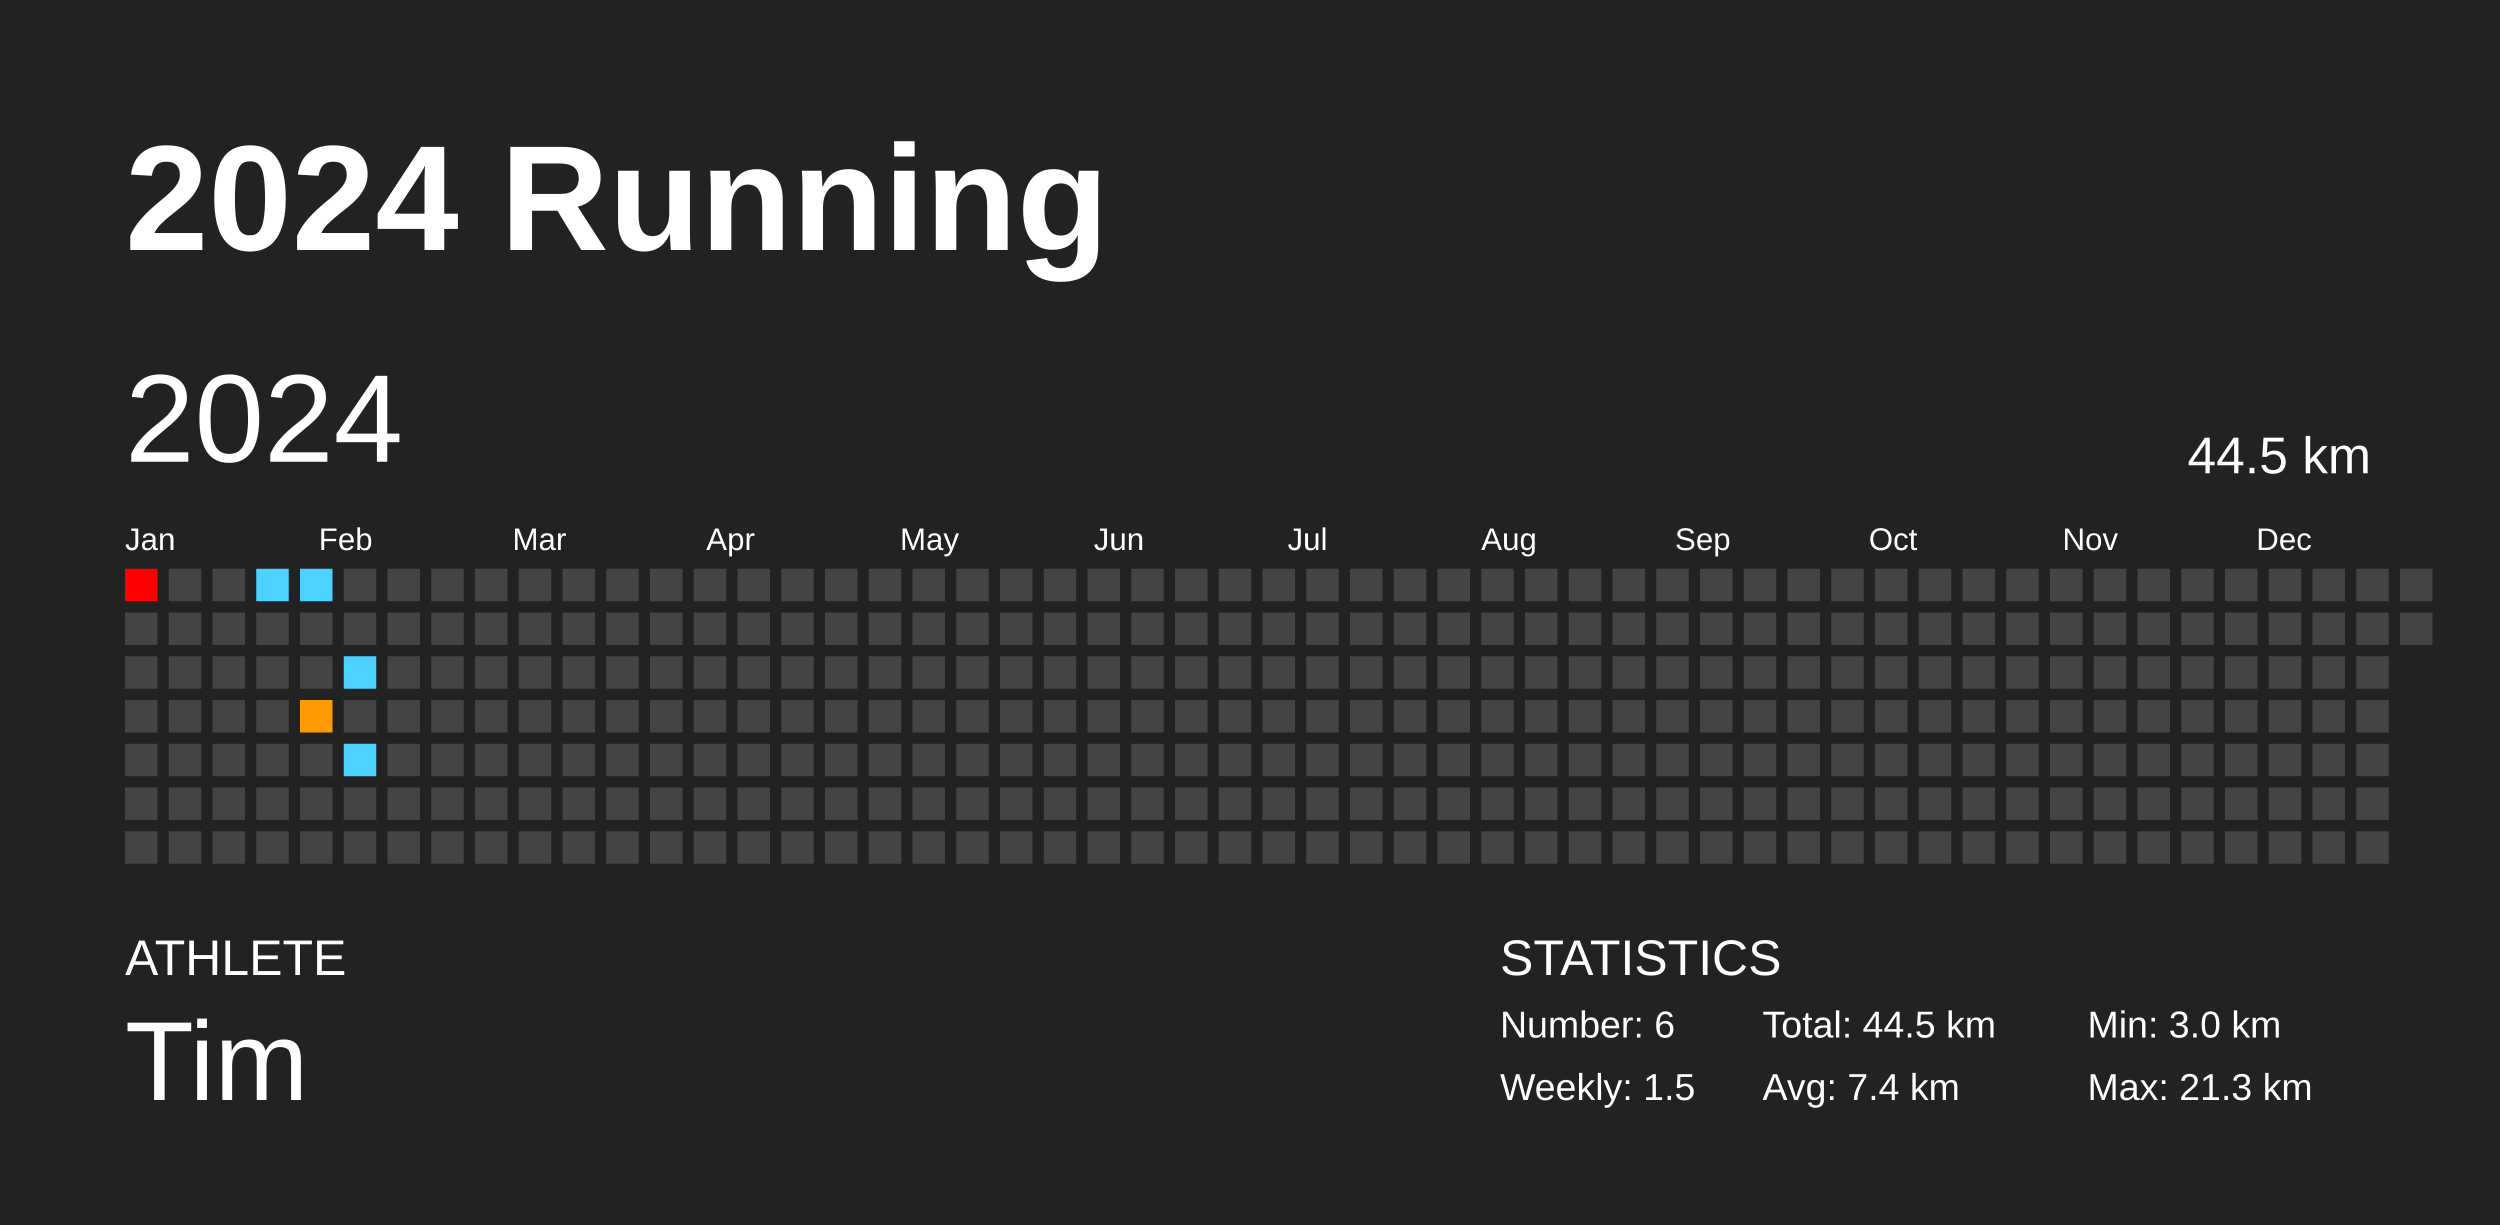
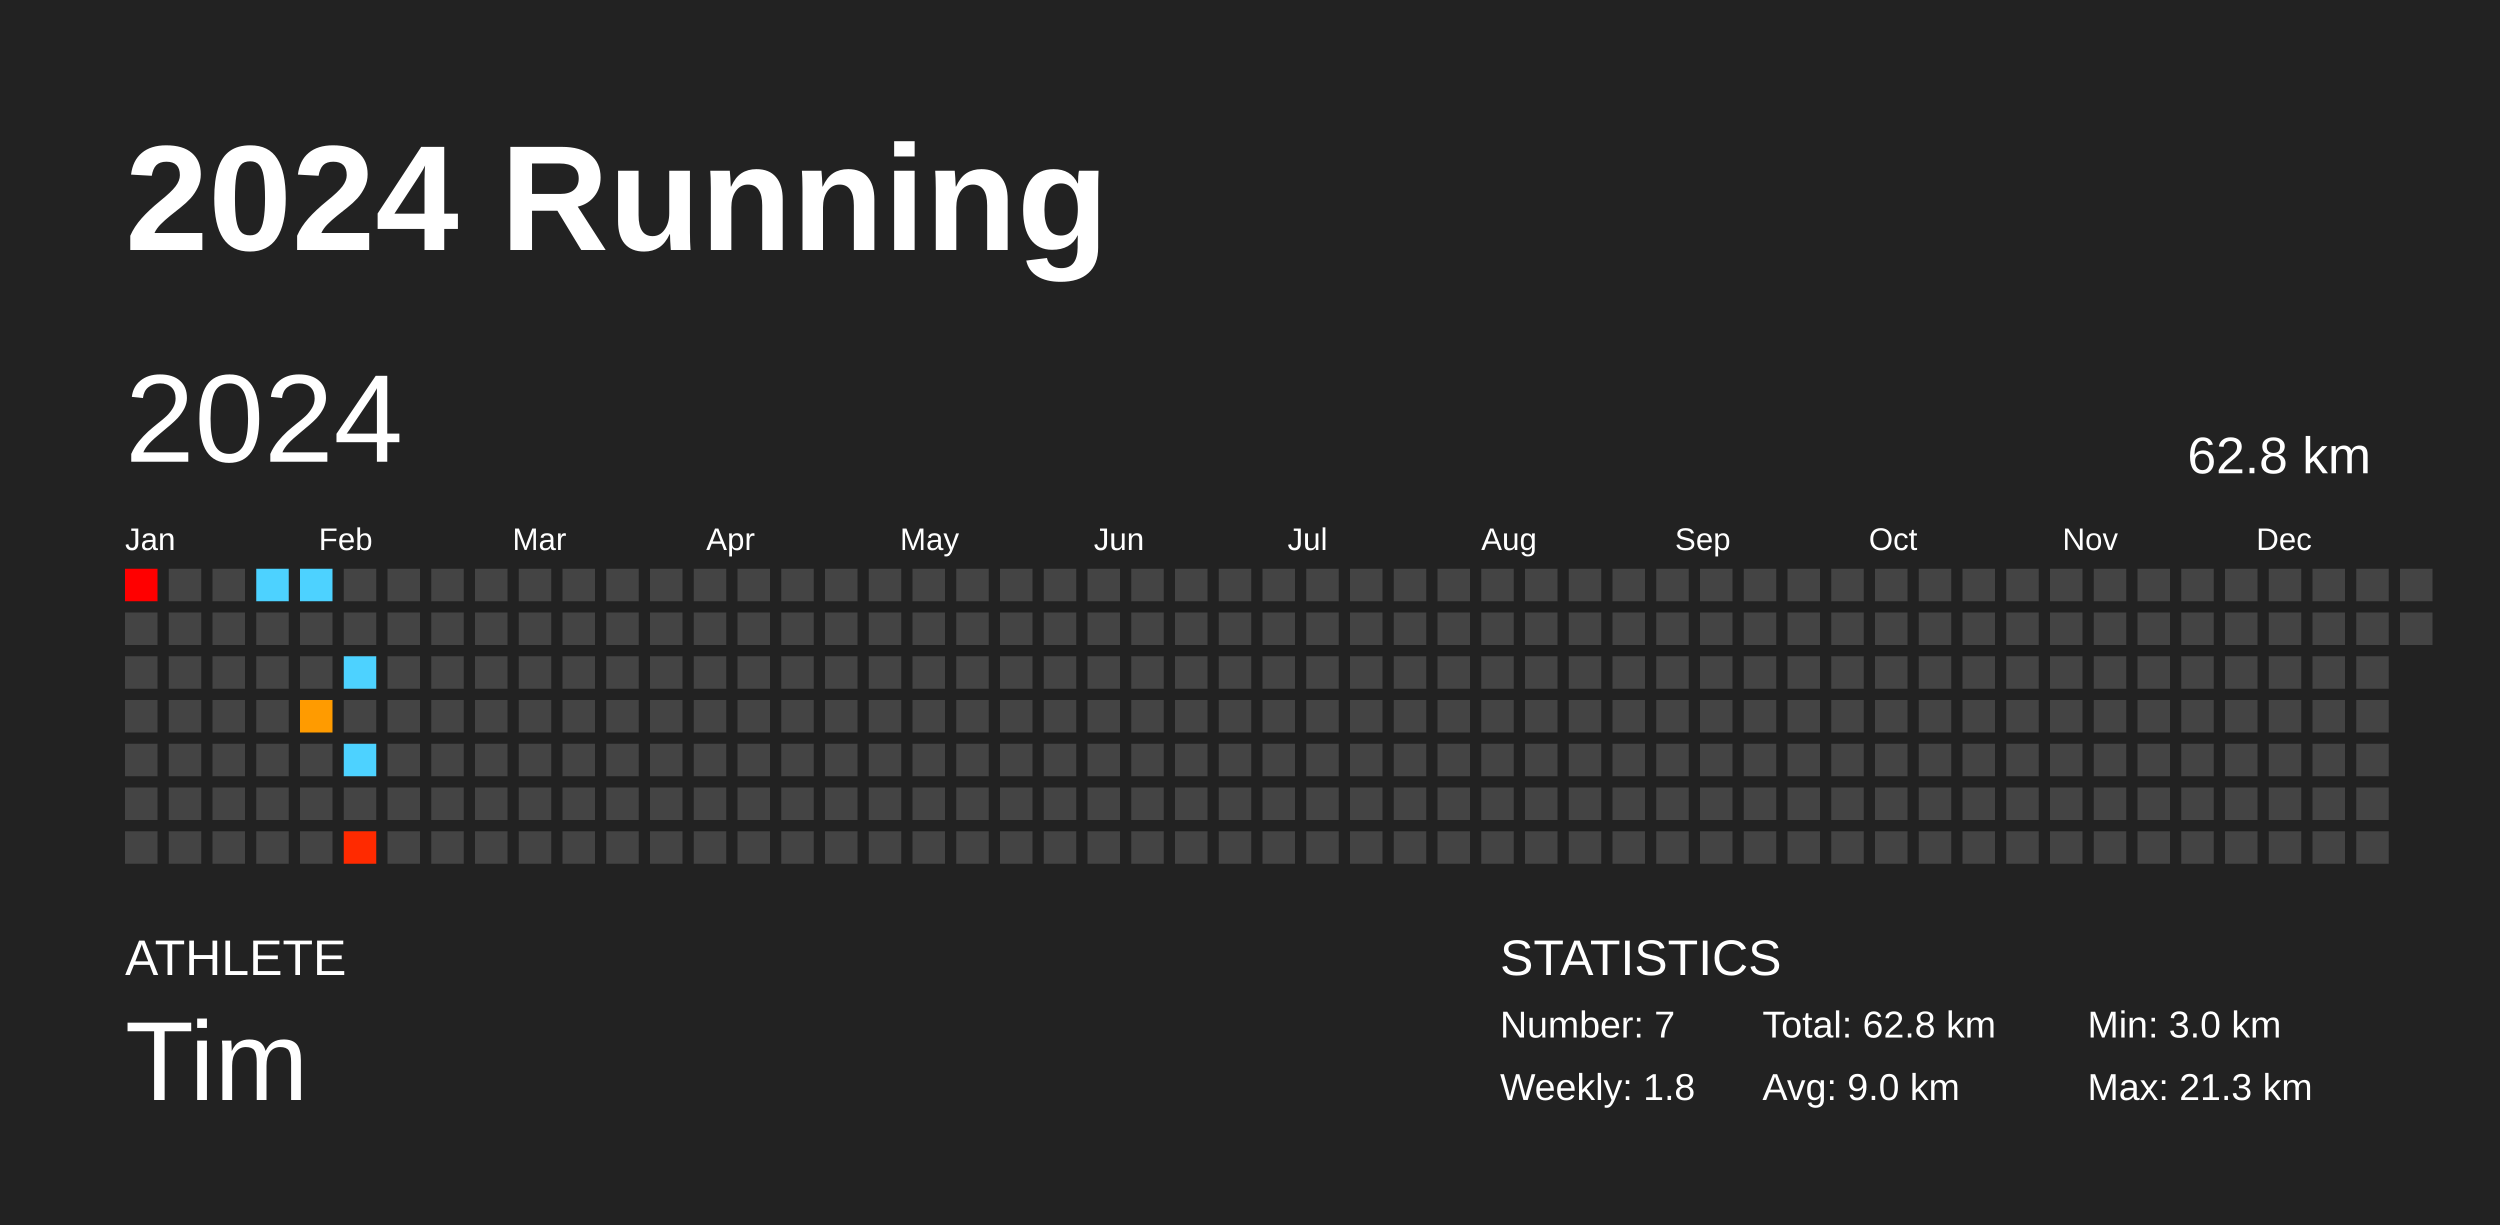
<svg xmlns="http://www.w3.org/2000/svg" baseProfile="full" height="98mm" version="1.1" viewBox="0,0,200,98" width="200mm">
  <defs />
  <rect fill="#222222" height="98" width="200" x="0" y="0" />
  <text fill="#FFFFFF" style="font-size:12px; font-family:Arial; font-weight:bold;" x="10" y="20">2024 Running</text>
  <text fill="#FFFFFF" style="font-size:4px; font-family:Arial" x="10" y="78">ATHLETE</text>
  <text fill="#FFFFFF" style="font-size:9px; font-family:Arial" x="10" y="88">Tim</text>
  <text fill="#FFFFFF" style="font-size:4px; font-family:Arial" x="120" y="78">STATISTICS</text>
-   <text fill="#FFFFFF" style="font-size:3px; font-family:Arial" x="120" y="83">Number: 6</text>
-   <text fill="#FFFFFF" style="font-size:3px; font-family:Arial" x="120" y="88">Weekly: 1.5</text>
-   <text fill="#FFFFFF" style="font-size:3px; font-family:Arial" x="141" y="83">Total: 44.5 km</text>
-   <text fill="#FFFFFF" style="font-size:3px; font-family:Arial" x="141" y="88">Avg: 7.4 km</text>
+   <text fill="#FFFFFF" style="font-size:3px; font-family:Arial" x="120" y="83">Number: 7</text>
+   <text fill="#FFFFFF" style="font-size:3px; font-family:Arial" x="120" y="88">Weekly: 1.8</text>
+   <text fill="#FFFFFF" style="font-size:3px; font-family:Arial" x="141" y="83">Total: 62.8 km</text>
+   <text fill="#FFFFFF" style="font-size:3px; font-family:Arial" x="141" y="88">Avg: 9.0 km</text>
  <text fill="#FFFFFF" style="font-size:3px; font-family:Arial" x="167" y="83">Min: 3.0 km</text>
  <text fill="#FFFFFF" style="font-size:3px; font-family:Arial" x="167" y="88">Max: 21.3 km</text>
  <text dominant-baseline="hanging" fill="#FFFFFF" style="font-size:10.0px; font-family:Arial;" x="10" y="30">2024</text>
-   <text dominant-baseline="hanging" fill="#FFFFFF" style="font-size:4.125px; font-family:Arial;" x="175" y="35">44.5 km</text>
+   <text dominant-baseline="hanging" fill="#FFFFFF" style="font-size:4.125px; font-family:Arial;" x="175" y="35">62.8 km</text>
  <text fill="#FFFFFF" style="font-size:2.5px; font-family:Arial" x="10.0" y="44">Jan</text>
  <text fill="#FFFFFF" style="font-size:2.5px; font-family:Arial" x="25.5" y="44">Feb</text>
  <text fill="#FFFFFF" style="font-size:2.5px; font-family:Arial" x="41.0" y="44">Mar</text>
  <text fill="#FFFFFF" style="font-size:2.5px; font-family:Arial" x="56.5" y="44">Apr</text>
  <text fill="#FFFFFF" style="font-size:2.5px; font-family:Arial" x="72.0" y="44">May</text>
  <text fill="#FFFFFF" style="font-size:2.5px; font-family:Arial" x="87.5" y="44">Jun</text>
  <text fill="#FFFFFF" style="font-size:2.5px; font-family:Arial" x="103.0" y="44">Jul</text>
  <text fill="#FFFFFF" style="font-size:2.5px; font-family:Arial" x="118.5" y="44">Aug</text>
  <text fill="#FFFFFF" style="font-size:2.5px; font-family:Arial" x="134.0" y="44">Sep</text>
  <text fill="#FFFFFF" style="font-size:2.5px; font-family:Arial" x="149.5" y="44">Oct</text>
  <text fill="#FFFFFF" style="font-size:2.5px; font-family:Arial" x="165.0" y="44">Nov</text>
  <text fill="#FFFFFF" style="font-size:2.5px; font-family:Arial" x="180.5" y="44">Dec</text>
  <rect fill="red" height="2.6" width="2.6" x="10.0" y="45.5" />
  <rect fill="#444444" height="2.6" width="2.6" x="10.0" y="49.0" />
  <rect fill="#444444" height="2.6" width="2.6" x="10.0" y="52.5" />
  <rect fill="#444444" height="2.6" width="2.6" x="10.0" y="56.0" />
  <rect fill="#444444" height="2.6" width="2.6" x="10.0" y="59.5" />
  <rect fill="#444444" height="2.6" width="2.6" x="10.0" y="63.0" />
  <rect fill="#444444" height="2.6" width="2.6" x="10.0" y="66.5" />
  <rect fill="#444444" height="2.6" width="2.6" x="13.5" y="45.5" />
  <rect fill="#444444" height="2.6" width="2.6" x="13.5" y="49.0" />
  <rect fill="#444444" height="2.6" width="2.6" x="13.5" y="52.5" />
  <rect fill="#444444" height="2.6" width="2.6" x="13.5" y="56.0" />
  <rect fill="#444444" height="2.6" width="2.6" x="13.5" y="59.5" />
  <rect fill="#444444" height="2.6" width="2.6" x="13.5" y="63.0" />
  <rect fill="#444444" height="2.6" width="2.6" x="13.5" y="66.5" />
  <rect fill="#444444" height="2.6" width="2.6" x="17.0" y="45.5" />
  <rect fill="#444444" height="2.6" width="2.6" x="17.0" y="49.0" />
  <rect fill="#444444" height="2.6" width="2.6" x="17.0" y="52.5" />
  <rect fill="#444444" height="2.6" width="2.6" x="17.0" y="56.0" />
  <rect fill="#444444" height="2.6" width="2.6" x="17.0" y="59.5" />
  <rect fill="#444444" height="2.6" width="2.6" x="17.0" y="63.0" />
  <rect fill="#444444" height="2.6" width="2.6" x="17.0" y="66.5" />
  <rect fill="#4dd2ff" height="2.6" width="2.6" x="20.5" y="45.5" />
  <rect fill="#444444" height="2.6" width="2.6" x="20.5" y="49.0" />
  <rect fill="#444444" height="2.6" width="2.6" x="20.5" y="52.5" />
  <rect fill="#444444" height="2.6" width="2.6" x="20.5" y="56.0" />
  <rect fill="#444444" height="2.6" width="2.6" x="20.5" y="59.5" />
  <rect fill="#444444" height="2.6" width="2.6" x="20.5" y="63.0" />
  <rect fill="#444444" height="2.6" width="2.6" x="20.5" y="66.5" />
  <rect fill="#4dd2ff" height="2.6" width="2.6" x="24.0" y="45.5" />
  <rect fill="#444444" height="2.6" width="2.6" x="24.0" y="49.0" />
  <rect fill="#444444" height="2.6" width="2.6" x="24.0" y="52.5" />
  <rect fill="#ff9b00" height="2.6" width="2.6" x="24.0" y="56.0" />
  <rect fill="#444444" height="2.6" width="2.6" x="24.0" y="59.5" />
  <rect fill="#444444" height="2.6" width="2.6" x="24.0" y="63.0" />
  <rect fill="#444444" height="2.6" width="2.6" x="24.0" y="66.5" />
  <rect fill="#444444" height="2.6" width="2.6" x="27.5" y="45.5" />
  <rect fill="#444444" height="2.6" width="2.6" x="27.5" y="49.0" />
  <rect fill="#4dd2ff" height="2.6" width="2.6" x="27.5" y="52.5" />
  <rect fill="#444444" height="2.6" width="2.6" x="27.5" y="56.0" />
  <rect fill="#4dd2ff" height="2.6" width="2.6" x="27.5" y="59.5" />
  <rect fill="#444444" height="2.6" width="2.6" x="27.5" y="63.0" />
-   <rect fill="#444444" height="2.6" width="2.6" x="27.5" y="66.5" />
+   <rect fill="#ff2a00" height="2.6" width="2.6" x="27.5" y="66.5" />
  <rect fill="#444444" height="2.6" width="2.6" x="31.0" y="45.5" />
  <rect fill="#444444" height="2.6" width="2.6" x="31.0" y="49.0" />
  <rect fill="#444444" height="2.6" width="2.6" x="31.0" y="52.5" />
  <rect fill="#444444" height="2.6" width="2.6" x="31.0" y="56.0" />
  <rect fill="#444444" height="2.6" width="2.6" x="31.0" y="59.5" />
  <rect fill="#444444" height="2.6" width="2.6" x="31.0" y="63.0" />
  <rect fill="#444444" height="2.6" width="2.6" x="31.0" y="66.5" />
  <rect fill="#444444" height="2.6" width="2.6" x="34.5" y="45.5" />
  <rect fill="#444444" height="2.6" width="2.6" x="34.5" y="49.0" />
  <rect fill="#444444" height="2.6" width="2.6" x="34.5" y="52.5" />
  <rect fill="#444444" height="2.6" width="2.6" x="34.5" y="56.0" />
  <rect fill="#444444" height="2.6" width="2.6" x="34.5" y="59.5" />
  <rect fill="#444444" height="2.6" width="2.6" x="34.5" y="63.0" />
  <rect fill="#444444" height="2.6" width="2.6" x="34.5" y="66.5" />
  <rect fill="#444444" height="2.6" width="2.6" x="38.0" y="45.5" />
  <rect fill="#444444" height="2.6" width="2.6" x="38.0" y="49.0" />
  <rect fill="#444444" height="2.6" width="2.6" x="38.0" y="52.5" />
  <rect fill="#444444" height="2.6" width="2.6" x="38.0" y="56.0" />
  <rect fill="#444444" height="2.6" width="2.6" x="38.0" y="59.5" />
  <rect fill="#444444" height="2.6" width="2.6" x="38.0" y="63.0" />
  <rect fill="#444444" height="2.6" width="2.6" x="38.0" y="66.5" />
  <rect fill="#444444" height="2.6" width="2.6" x="41.5" y="45.5" />
  <rect fill="#444444" height="2.6" width="2.6" x="41.5" y="49.0" />
  <rect fill="#444444" height="2.6" width="2.6" x="41.5" y="52.5" />
  <rect fill="#444444" height="2.6" width="2.6" x="41.5" y="56.0" />
  <rect fill="#444444" height="2.6" width="2.6" x="41.5" y="59.5" />
  <rect fill="#444444" height="2.6" width="2.6" x="41.5" y="63.0" />
  <rect fill="#444444" height="2.6" width="2.6" x="41.5" y="66.5" />
  <rect fill="#444444" height="2.6" width="2.6" x="45.0" y="45.5" />
  <rect fill="#444444" height="2.6" width="2.6" x="45.0" y="49.0" />
  <rect fill="#444444" height="2.6" width="2.6" x="45.0" y="52.5" />
  <rect fill="#444444" height="2.6" width="2.6" x="45.0" y="56.0" />
  <rect fill="#444444" height="2.6" width="2.6" x="45.0" y="59.5" />
  <rect fill="#444444" height="2.6" width="2.6" x="45.0" y="63.0" />
  <rect fill="#444444" height="2.6" width="2.6" x="45.0" y="66.5" />
  <rect fill="#444444" height="2.6" width="2.6" x="48.5" y="45.5" />
  <rect fill="#444444" height="2.6" width="2.6" x="48.5" y="49.0" />
  <rect fill="#444444" height="2.6" width="2.6" x="48.5" y="52.5" />
  <rect fill="#444444" height="2.6" width="2.6" x="48.5" y="56.0" />
  <rect fill="#444444" height="2.6" width="2.6" x="48.5" y="59.5" />
  <rect fill="#444444" height="2.6" width="2.6" x="48.5" y="63.0" />
  <rect fill="#444444" height="2.6" width="2.6" x="48.5" y="66.5" />
  <rect fill="#444444" height="2.6" width="2.6" x="52.0" y="45.5" />
  <rect fill="#444444" height="2.6" width="2.6" x="52.0" y="49.0" />
  <rect fill="#444444" height="2.6" width="2.6" x="52.0" y="52.5" />
  <rect fill="#444444" height="2.6" width="2.6" x="52.0" y="56.0" />
  <rect fill="#444444" height="2.6" width="2.6" x="52.0" y="59.5" />
  <rect fill="#444444" height="2.6" width="2.6" x="52.0" y="63.0" />
  <rect fill="#444444" height="2.6" width="2.6" x="52.0" y="66.5" />
  <rect fill="#444444" height="2.6" width="2.6" x="55.5" y="45.5" />
  <rect fill="#444444" height="2.6" width="2.6" x="55.5" y="49.0" />
  <rect fill="#444444" height="2.6" width="2.6" x="55.5" y="52.5" />
  <rect fill="#444444" height="2.6" width="2.6" x="55.5" y="56.0" />
  <rect fill="#444444" height="2.6" width="2.6" x="55.5" y="59.5" />
  <rect fill="#444444" height="2.6" width="2.6" x="55.5" y="63.0" />
  <rect fill="#444444" height="2.6" width="2.6" x="55.5" y="66.5" />
  <rect fill="#444444" height="2.6" width="2.6" x="59.0" y="45.5" />
  <rect fill="#444444" height="2.6" width="2.6" x="59.0" y="49.0" />
  <rect fill="#444444" height="2.6" width="2.6" x="59.0" y="52.5" />
  <rect fill="#444444" height="2.6" width="2.6" x="59.0" y="56.0" />
  <rect fill="#444444" height="2.6" width="2.6" x="59.0" y="59.5" />
  <rect fill="#444444" height="2.6" width="2.6" x="59.0" y="63.0" />
  <rect fill="#444444" height="2.6" width="2.6" x="59.0" y="66.5" />
  <rect fill="#444444" height="2.6" width="2.6" x="62.5" y="45.5" />
  <rect fill="#444444" height="2.6" width="2.6" x="62.5" y="49.0" />
  <rect fill="#444444" height="2.6" width="2.6" x="62.5" y="52.5" />
  <rect fill="#444444" height="2.6" width="2.6" x="62.5" y="56.0" />
  <rect fill="#444444" height="2.6" width="2.6" x="62.5" y="59.5" />
  <rect fill="#444444" height="2.6" width="2.6" x="62.5" y="63.0" />
  <rect fill="#444444" height="2.6" width="2.6" x="62.5" y="66.5" />
  <rect fill="#444444" height="2.6" width="2.6" x="66.0" y="45.5" />
  <rect fill="#444444" height="2.6" width="2.6" x="66.0" y="49.0" />
  <rect fill="#444444" height="2.6" width="2.6" x="66.0" y="52.5" />
  <rect fill="#444444" height="2.6" width="2.6" x="66.0" y="56.0" />
  <rect fill="#444444" height="2.6" width="2.6" x="66.0" y="59.5" />
  <rect fill="#444444" height="2.6" width="2.6" x="66.0" y="63.0" />
  <rect fill="#444444" height="2.6" width="2.6" x="66.0" y="66.5" />
  <rect fill="#444444" height="2.6" width="2.6" x="69.5" y="45.5" />
  <rect fill="#444444" height="2.6" width="2.6" x="69.5" y="49.0" />
  <rect fill="#444444" height="2.6" width="2.6" x="69.5" y="52.5" />
  <rect fill="#444444" height="2.6" width="2.6" x="69.5" y="56.0" />
  <rect fill="#444444" height="2.6" width="2.6" x="69.5" y="59.5" />
  <rect fill="#444444" height="2.6" width="2.6" x="69.5" y="63.0" />
  <rect fill="#444444" height="2.6" width="2.6" x="69.5" y="66.5" />
  <rect fill="#444444" height="2.6" width="2.6" x="73.0" y="45.5" />
  <rect fill="#444444" height="2.6" width="2.6" x="73.0" y="49.0" />
  <rect fill="#444444" height="2.6" width="2.6" x="73.0" y="52.5" />
  <rect fill="#444444" height="2.6" width="2.6" x="73.0" y="56.0" />
  <rect fill="#444444" height="2.6" width="2.6" x="73.0" y="59.5" />
  <rect fill="#444444" height="2.6" width="2.6" x="73.0" y="63.0" />
  <rect fill="#444444" height="2.6" width="2.6" x="73.0" y="66.5" />
  <rect fill="#444444" height="2.6" width="2.6" x="76.5" y="45.5" />
  <rect fill="#444444" height="2.6" width="2.6" x="76.5" y="49.0" />
  <rect fill="#444444" height="2.6" width="2.6" x="76.5" y="52.5" />
  <rect fill="#444444" height="2.6" width="2.6" x="76.5" y="56.0" />
  <rect fill="#444444" height="2.6" width="2.6" x="76.5" y="59.5" />
  <rect fill="#444444" height="2.6" width="2.6" x="76.5" y="63.0" />
  <rect fill="#444444" height="2.6" width="2.6" x="76.5" y="66.5" />
  <rect fill="#444444" height="2.6" width="2.6" x="80.0" y="45.5" />
  <rect fill="#444444" height="2.6" width="2.6" x="80.0" y="49.0" />
  <rect fill="#444444" height="2.6" width="2.6" x="80.0" y="52.5" />
  <rect fill="#444444" height="2.6" width="2.6" x="80.0" y="56.0" />
  <rect fill="#444444" height="2.6" width="2.6" x="80.0" y="59.5" />
  <rect fill="#444444" height="2.6" width="2.6" x="80.0" y="63.0" />
  <rect fill="#444444" height="2.6" width="2.6" x="80.0" y="66.5" />
  <rect fill="#444444" height="2.6" width="2.6" x="83.5" y="45.5" />
  <rect fill="#444444" height="2.6" width="2.6" x="83.5" y="49.0" />
  <rect fill="#444444" height="2.6" width="2.6" x="83.5" y="52.5" />
  <rect fill="#444444" height="2.6" width="2.6" x="83.5" y="56.0" />
  <rect fill="#444444" height="2.6" width="2.6" x="83.5" y="59.5" />
  <rect fill="#444444" height="2.6" width="2.6" x="83.5" y="63.0" />
  <rect fill="#444444" height="2.6" width="2.6" x="83.5" y="66.5" />
  <rect fill="#444444" height="2.6" width="2.6" x="87.0" y="45.5" />
  <rect fill="#444444" height="2.6" width="2.6" x="87.0" y="49.0" />
  <rect fill="#444444" height="2.6" width="2.6" x="87.0" y="52.5" />
  <rect fill="#444444" height="2.6" width="2.6" x="87.0" y="56.0" />
  <rect fill="#444444" height="2.6" width="2.6" x="87.0" y="59.5" />
  <rect fill="#444444" height="2.6" width="2.6" x="87.0" y="63.0" />
  <rect fill="#444444" height="2.6" width="2.6" x="87.0" y="66.5" />
  <rect fill="#444444" height="2.6" width="2.6" x="90.5" y="45.5" />
  <rect fill="#444444" height="2.6" width="2.6" x="90.5" y="49.0" />
  <rect fill="#444444" height="2.6" width="2.6" x="90.5" y="52.5" />
  <rect fill="#444444" height="2.6" width="2.6" x="90.5" y="56.0" />
  <rect fill="#444444" height="2.6" width="2.6" x="90.5" y="59.5" />
  <rect fill="#444444" height="2.6" width="2.6" x="90.5" y="63.0" />
  <rect fill="#444444" height="2.6" width="2.6" x="90.5" y="66.5" />
  <rect fill="#444444" height="2.6" width="2.6" x="94.0" y="45.5" />
  <rect fill="#444444" height="2.6" width="2.6" x="94.0" y="49.0" />
  <rect fill="#444444" height="2.6" width="2.6" x="94.0" y="52.5" />
  <rect fill="#444444" height="2.6" width="2.6" x="94.0" y="56.0" />
  <rect fill="#444444" height="2.6" width="2.6" x="94.0" y="59.5" />
  <rect fill="#444444" height="2.6" width="2.6" x="94.0" y="63.0" />
  <rect fill="#444444" height="2.6" width="2.6" x="94.0" y="66.5" />
  <rect fill="#444444" height="2.6" width="2.6" x="97.5" y="45.5" />
  <rect fill="#444444" height="2.6" width="2.6" x="97.5" y="49.0" />
  <rect fill="#444444" height="2.6" width="2.6" x="97.5" y="52.5" />
  <rect fill="#444444" height="2.6" width="2.6" x="97.5" y="56.0" />
  <rect fill="#444444" height="2.6" width="2.6" x="97.5" y="59.5" />
  <rect fill="#444444" height="2.6" width="2.6" x="97.5" y="63.0" />
  <rect fill="#444444" height="2.6" width="2.6" x="97.5" y="66.5" />
  <rect fill="#444444" height="2.6" width="2.6" x="101.0" y="45.5" />
  <rect fill="#444444" height="2.6" width="2.6" x="101.0" y="49.0" />
  <rect fill="#444444" height="2.6" width="2.6" x="101.0" y="52.5" />
  <rect fill="#444444" height="2.6" width="2.6" x="101.0" y="56.0" />
  <rect fill="#444444" height="2.6" width="2.6" x="101.0" y="59.5" />
  <rect fill="#444444" height="2.6" width="2.6" x="101.0" y="63.0" />
  <rect fill="#444444" height="2.6" width="2.6" x="101.0" y="66.5" />
  <rect fill="#444444" height="2.6" width="2.6" x="104.5" y="45.5" />
  <rect fill="#444444" height="2.6" width="2.6" x="104.5" y="49.0" />
  <rect fill="#444444" height="2.6" width="2.6" x="104.5" y="52.5" />
  <rect fill="#444444" height="2.6" width="2.6" x="104.5" y="56.0" />
  <rect fill="#444444" height="2.6" width="2.6" x="104.5" y="59.5" />
  <rect fill="#444444" height="2.6" width="2.6" x="104.5" y="63.0" />
  <rect fill="#444444" height="2.6" width="2.6" x="104.5" y="66.5" />
  <rect fill="#444444" height="2.6" width="2.6" x="108.0" y="45.5" />
  <rect fill="#444444" height="2.6" width="2.6" x="108.0" y="49.0" />
  <rect fill="#444444" height="2.6" width="2.6" x="108.0" y="52.5" />
  <rect fill="#444444" height="2.6" width="2.6" x="108.0" y="56.0" />
  <rect fill="#444444" height="2.6" width="2.6" x="108.0" y="59.5" />
  <rect fill="#444444" height="2.6" width="2.6" x="108.0" y="63.0" />
  <rect fill="#444444" height="2.6" width="2.6" x="108.0" y="66.5" />
  <rect fill="#444444" height="2.6" width="2.6" x="111.5" y="45.5" />
  <rect fill="#444444" height="2.6" width="2.6" x="111.5" y="49.0" />
  <rect fill="#444444" height="2.6" width="2.6" x="111.5" y="52.5" />
  <rect fill="#444444" height="2.6" width="2.6" x="111.5" y="56.0" />
  <rect fill="#444444" height="2.6" width="2.6" x="111.5" y="59.5" />
  <rect fill="#444444" height="2.6" width="2.6" x="111.5" y="63.0" />
  <rect fill="#444444" height="2.6" width="2.6" x="111.5" y="66.5" />
  <rect fill="#444444" height="2.6" width="2.6" x="115.0" y="45.5" />
  <rect fill="#444444" height="2.6" width="2.6" x="115.0" y="49.0" />
  <rect fill="#444444" height="2.6" width="2.6" x="115.0" y="52.5" />
  <rect fill="#444444" height="2.6" width="2.6" x="115.0" y="56.0" />
  <rect fill="#444444" height="2.6" width="2.6" x="115.0" y="59.5" />
  <rect fill="#444444" height="2.6" width="2.6" x="115.0" y="63.0" />
  <rect fill="#444444" height="2.6" width="2.6" x="115.0" y="66.5" />
  <rect fill="#444444" height="2.6" width="2.6" x="118.5" y="45.5" />
  <rect fill="#444444" height="2.6" width="2.6" x="118.5" y="49.0" />
  <rect fill="#444444" height="2.6" width="2.6" x="118.5" y="52.5" />
  <rect fill="#444444" height="2.6" width="2.6" x="118.5" y="56.0" />
  <rect fill="#444444" height="2.6" width="2.6" x="118.5" y="59.5" />
  <rect fill="#444444" height="2.6" width="2.6" x="118.5" y="63.0" />
  <rect fill="#444444" height="2.6" width="2.6" x="118.5" y="66.5" />
  <rect fill="#444444" height="2.6" width="2.6" x="122.0" y="45.5" />
  <rect fill="#444444" height="2.6" width="2.6" x="122.0" y="49.0" />
  <rect fill="#444444" height="2.6" width="2.6" x="122.0" y="52.5" />
  <rect fill="#444444" height="2.6" width="2.6" x="122.0" y="56.0" />
  <rect fill="#444444" height="2.6" width="2.6" x="122.0" y="59.5" />
  <rect fill="#444444" height="2.6" width="2.6" x="122.0" y="63.0" />
  <rect fill="#444444" height="2.6" width="2.6" x="122.0" y="66.5" />
  <rect fill="#444444" height="2.6" width="2.6" x="125.5" y="45.5" />
  <rect fill="#444444" height="2.6" width="2.6" x="125.5" y="49.0" />
  <rect fill="#444444" height="2.6" width="2.6" x="125.5" y="52.5" />
  <rect fill="#444444" height="2.6" width="2.6" x="125.5" y="56.0" />
  <rect fill="#444444" height="2.6" width="2.6" x="125.5" y="59.5" />
  <rect fill="#444444" height="2.6" width="2.6" x="125.5" y="63.0" />
  <rect fill="#444444" height="2.6" width="2.6" x="125.5" y="66.5" />
  <rect fill="#444444" height="2.6" width="2.6" x="129.0" y="45.5" />
  <rect fill="#444444" height="2.6" width="2.6" x="129.0" y="49.0" />
  <rect fill="#444444" height="2.6" width="2.6" x="129.0" y="52.5" />
  <rect fill="#444444" height="2.6" width="2.6" x="129.0" y="56.0" />
  <rect fill="#444444" height="2.6" width="2.6" x="129.0" y="59.5" />
  <rect fill="#444444" height="2.6" width="2.6" x="129.0" y="63.0" />
  <rect fill="#444444" height="2.6" width="2.6" x="129.0" y="66.5" />
  <rect fill="#444444" height="2.6" width="2.6" x="132.5" y="45.5" />
  <rect fill="#444444" height="2.6" width="2.6" x="132.5" y="49.0" />
  <rect fill="#444444" height="2.6" width="2.6" x="132.5" y="52.5" />
  <rect fill="#444444" height="2.6" width="2.6" x="132.5" y="56.0" />
  <rect fill="#444444" height="2.6" width="2.6" x="132.5" y="59.5" />
  <rect fill="#444444" height="2.6" width="2.6" x="132.5" y="63.0" />
  <rect fill="#444444" height="2.6" width="2.6" x="132.5" y="66.5" />
  <rect fill="#444444" height="2.6" width="2.6" x="136.0" y="45.5" />
  <rect fill="#444444" height="2.6" width="2.6" x="136.0" y="49.0" />
  <rect fill="#444444" height="2.6" width="2.6" x="136.0" y="52.5" />
  <rect fill="#444444" height="2.6" width="2.6" x="136.0" y="56.0" />
  <rect fill="#444444" height="2.6" width="2.6" x="136.0" y="59.5" />
  <rect fill="#444444" height="2.6" width="2.6" x="136.0" y="63.0" />
  <rect fill="#444444" height="2.6" width="2.6" x="136.0" y="66.5" />
  <rect fill="#444444" height="2.6" width="2.6" x="139.5" y="45.5" />
  <rect fill="#444444" height="2.6" width="2.6" x="139.5" y="49.0" />
  <rect fill="#444444" height="2.6" width="2.6" x="139.5" y="52.5" />
  <rect fill="#444444" height="2.6" width="2.6" x="139.5" y="56.0" />
  <rect fill="#444444" height="2.6" width="2.6" x="139.5" y="59.5" />
  <rect fill="#444444" height="2.6" width="2.6" x="139.5" y="63.0" />
  <rect fill="#444444" height="2.6" width="2.6" x="139.5" y="66.5" />
  <rect fill="#444444" height="2.6" width="2.6" x="143.0" y="45.5" />
  <rect fill="#444444" height="2.6" width="2.6" x="143.0" y="49.0" />
  <rect fill="#444444" height="2.6" width="2.6" x="143.0" y="52.5" />
  <rect fill="#444444" height="2.6" width="2.6" x="143.0" y="56.0" />
  <rect fill="#444444" height="2.6" width="2.6" x="143.0" y="59.5" />
  <rect fill="#444444" height="2.6" width="2.6" x="143.0" y="63.0" />
  <rect fill="#444444" height="2.6" width="2.6" x="143.0" y="66.5" />
  <rect fill="#444444" height="2.6" width="2.6" x="146.5" y="45.5" />
  <rect fill="#444444" height="2.6" width="2.6" x="146.5" y="49.0" />
  <rect fill="#444444" height="2.6" width="2.6" x="146.5" y="52.5" />
  <rect fill="#444444" height="2.6" width="2.6" x="146.5" y="56.0" />
  <rect fill="#444444" height="2.6" width="2.6" x="146.5" y="59.5" />
  <rect fill="#444444" height="2.6" width="2.6" x="146.5" y="63.0" />
  <rect fill="#444444" height="2.6" width="2.6" x="146.5" y="66.5" />
  <rect fill="#444444" height="2.6" width="2.6" x="150.0" y="45.5" />
  <rect fill="#444444" height="2.6" width="2.6" x="150.0" y="49.0" />
  <rect fill="#444444" height="2.6" width="2.6" x="150.0" y="52.5" />
  <rect fill="#444444" height="2.6" width="2.6" x="150.0" y="56.0" />
  <rect fill="#444444" height="2.6" width="2.6" x="150.0" y="59.5" />
  <rect fill="#444444" height="2.6" width="2.6" x="150.0" y="63.0" />
  <rect fill="#444444" height="2.6" width="2.6" x="150.0" y="66.5" />
  <rect fill="#444444" height="2.6" width="2.6" x="153.5" y="45.5" />
  <rect fill="#444444" height="2.6" width="2.6" x="153.5" y="49.0" />
  <rect fill="#444444" height="2.6" width="2.6" x="153.5" y="52.5" />
  <rect fill="#444444" height="2.6" width="2.6" x="153.5" y="56.0" />
  <rect fill="#444444" height="2.6" width="2.6" x="153.5" y="59.5" />
  <rect fill="#444444" height="2.6" width="2.6" x="153.5" y="63.0" />
  <rect fill="#444444" height="2.6" width="2.6" x="153.5" y="66.5" />
  <rect fill="#444444" height="2.6" width="2.6" x="157.0" y="45.5" />
  <rect fill="#444444" height="2.6" width="2.6" x="157.0" y="49.0" />
  <rect fill="#444444" height="2.6" width="2.6" x="157.0" y="52.5" />
  <rect fill="#444444" height="2.6" width="2.6" x="157.0" y="56.0" />
  <rect fill="#444444" height="2.6" width="2.6" x="157.0" y="59.5" />
  <rect fill="#444444" height="2.6" width="2.6" x="157.0" y="63.0" />
  <rect fill="#444444" height="2.6" width="2.6" x="157.0" y="66.5" />
  <rect fill="#444444" height="2.6" width="2.6" x="160.5" y="45.5" />
  <rect fill="#444444" height="2.6" width="2.6" x="160.5" y="49.0" />
  <rect fill="#444444" height="2.6" width="2.6" x="160.5" y="52.5" />
  <rect fill="#444444" height="2.6" width="2.6" x="160.5" y="56.0" />
  <rect fill="#444444" height="2.6" width="2.6" x="160.5" y="59.5" />
  <rect fill="#444444" height="2.6" width="2.6" x="160.5" y="63.0" />
  <rect fill="#444444" height="2.6" width="2.6" x="160.5" y="66.5" />
  <rect fill="#444444" height="2.6" width="2.6" x="164.0" y="45.5" />
  <rect fill="#444444" height="2.6" width="2.6" x="164.0" y="49.0" />
  <rect fill="#444444" height="2.6" width="2.6" x="164.0" y="52.5" />
  <rect fill="#444444" height="2.6" width="2.6" x="164.0" y="56.0" />
  <rect fill="#444444" height="2.6" width="2.6" x="164.0" y="59.5" />
  <rect fill="#444444" height="2.6" width="2.6" x="164.0" y="63.0" />
  <rect fill="#444444" height="2.6" width="2.6" x="164.0" y="66.5" />
  <rect fill="#444444" height="2.6" width="2.6" x="167.5" y="45.5" />
  <rect fill="#444444" height="2.6" width="2.6" x="167.5" y="49.0" />
  <rect fill="#444444" height="2.6" width="2.6" x="167.5" y="52.5" />
  <rect fill="#444444" height="2.6" width="2.6" x="167.5" y="56.0" />
  <rect fill="#444444" height="2.6" width="2.6" x="167.5" y="59.5" />
  <rect fill="#444444" height="2.6" width="2.6" x="167.5" y="63.0" />
  <rect fill="#444444" height="2.6" width="2.6" x="167.5" y="66.5" />
  <rect fill="#444444" height="2.6" width="2.6" x="171.0" y="45.5" />
  <rect fill="#444444" height="2.6" width="2.6" x="171.0" y="49.0" />
  <rect fill="#444444" height="2.6" width="2.6" x="171.0" y="52.5" />
  <rect fill="#444444" height="2.6" width="2.6" x="171.0" y="56.0" />
  <rect fill="#444444" height="2.6" width="2.6" x="171.0" y="59.5" />
  <rect fill="#444444" height="2.6" width="2.6" x="171.0" y="63.0" />
  <rect fill="#444444" height="2.6" width="2.6" x="171.0" y="66.5" />
  <rect fill="#444444" height="2.6" width="2.6" x="174.5" y="45.5" />
  <rect fill="#444444" height="2.6" width="2.6" x="174.5" y="49.0" />
  <rect fill="#444444" height="2.6" width="2.6" x="174.5" y="52.5" />
  <rect fill="#444444" height="2.6" width="2.6" x="174.5" y="56.0" />
  <rect fill="#444444" height="2.6" width="2.6" x="174.5" y="59.5" />
  <rect fill="#444444" height="2.6" width="2.6" x="174.5" y="63.0" />
  <rect fill="#444444" height="2.6" width="2.6" x="174.5" y="66.5" />
  <rect fill="#444444" height="2.6" width="2.6" x="178.0" y="45.5" />
  <rect fill="#444444" height="2.6" width="2.6" x="178.0" y="49.0" />
  <rect fill="#444444" height="2.6" width="2.6" x="178.0" y="52.5" />
  <rect fill="#444444" height="2.6" width="2.6" x="178.0" y="56.0" />
  <rect fill="#444444" height="2.6" width="2.6" x="178.0" y="59.5" />
  <rect fill="#444444" height="2.6" width="2.6" x="178.0" y="63.0" />
  <rect fill="#444444" height="2.6" width="2.6" x="178.0" y="66.5" />
  <rect fill="#444444" height="2.6" width="2.6" x="181.5" y="45.5" />
  <rect fill="#444444" height="2.6" width="2.6" x="181.5" y="49.0" />
  <rect fill="#444444" height="2.6" width="2.6" x="181.5" y="52.5" />
  <rect fill="#444444" height="2.6" width="2.6" x="181.5" y="56.0" />
  <rect fill="#444444" height="2.6" width="2.6" x="181.5" y="59.5" />
  <rect fill="#444444" height="2.6" width="2.6" x="181.5" y="63.0" />
  <rect fill="#444444" height="2.6" width="2.6" x="181.5" y="66.5" />
  <rect fill="#444444" height="2.6" width="2.6" x="185.0" y="45.5" />
  <rect fill="#444444" height="2.6" width="2.6" x="185.0" y="49.0" />
  <rect fill="#444444" height="2.6" width="2.6" x="185.0" y="52.5" />
  <rect fill="#444444" height="2.6" width="2.6" x="185.0" y="56.0" />
  <rect fill="#444444" height="2.6" width="2.6" x="185.0" y="59.5" />
  <rect fill="#444444" height="2.6" width="2.6" x="185.0" y="63.0" />
  <rect fill="#444444" height="2.6" width="2.6" x="185.0" y="66.5" />
  <rect fill="#444444" height="2.6" width="2.6" x="188.5" y="45.5" />
  <rect fill="#444444" height="2.6" width="2.6" x="188.5" y="49.0" />
  <rect fill="#444444" height="2.6" width="2.6" x="188.5" y="52.5" />
  <rect fill="#444444" height="2.6" width="2.6" x="188.5" y="56.0" />
  <rect fill="#444444" height="2.6" width="2.6" x="188.5" y="59.5" />
  <rect fill="#444444" height="2.6" width="2.6" x="188.5" y="63.0" />
  <rect fill="#444444" height="2.6" width="2.6" x="188.5" y="66.5" />
  <rect fill="#444444" height="2.6" width="2.6" x="192.0" y="45.5" />
  <rect fill="#444444" height="2.6" width="2.6" x="192.0" y="49.0" />
</svg>
